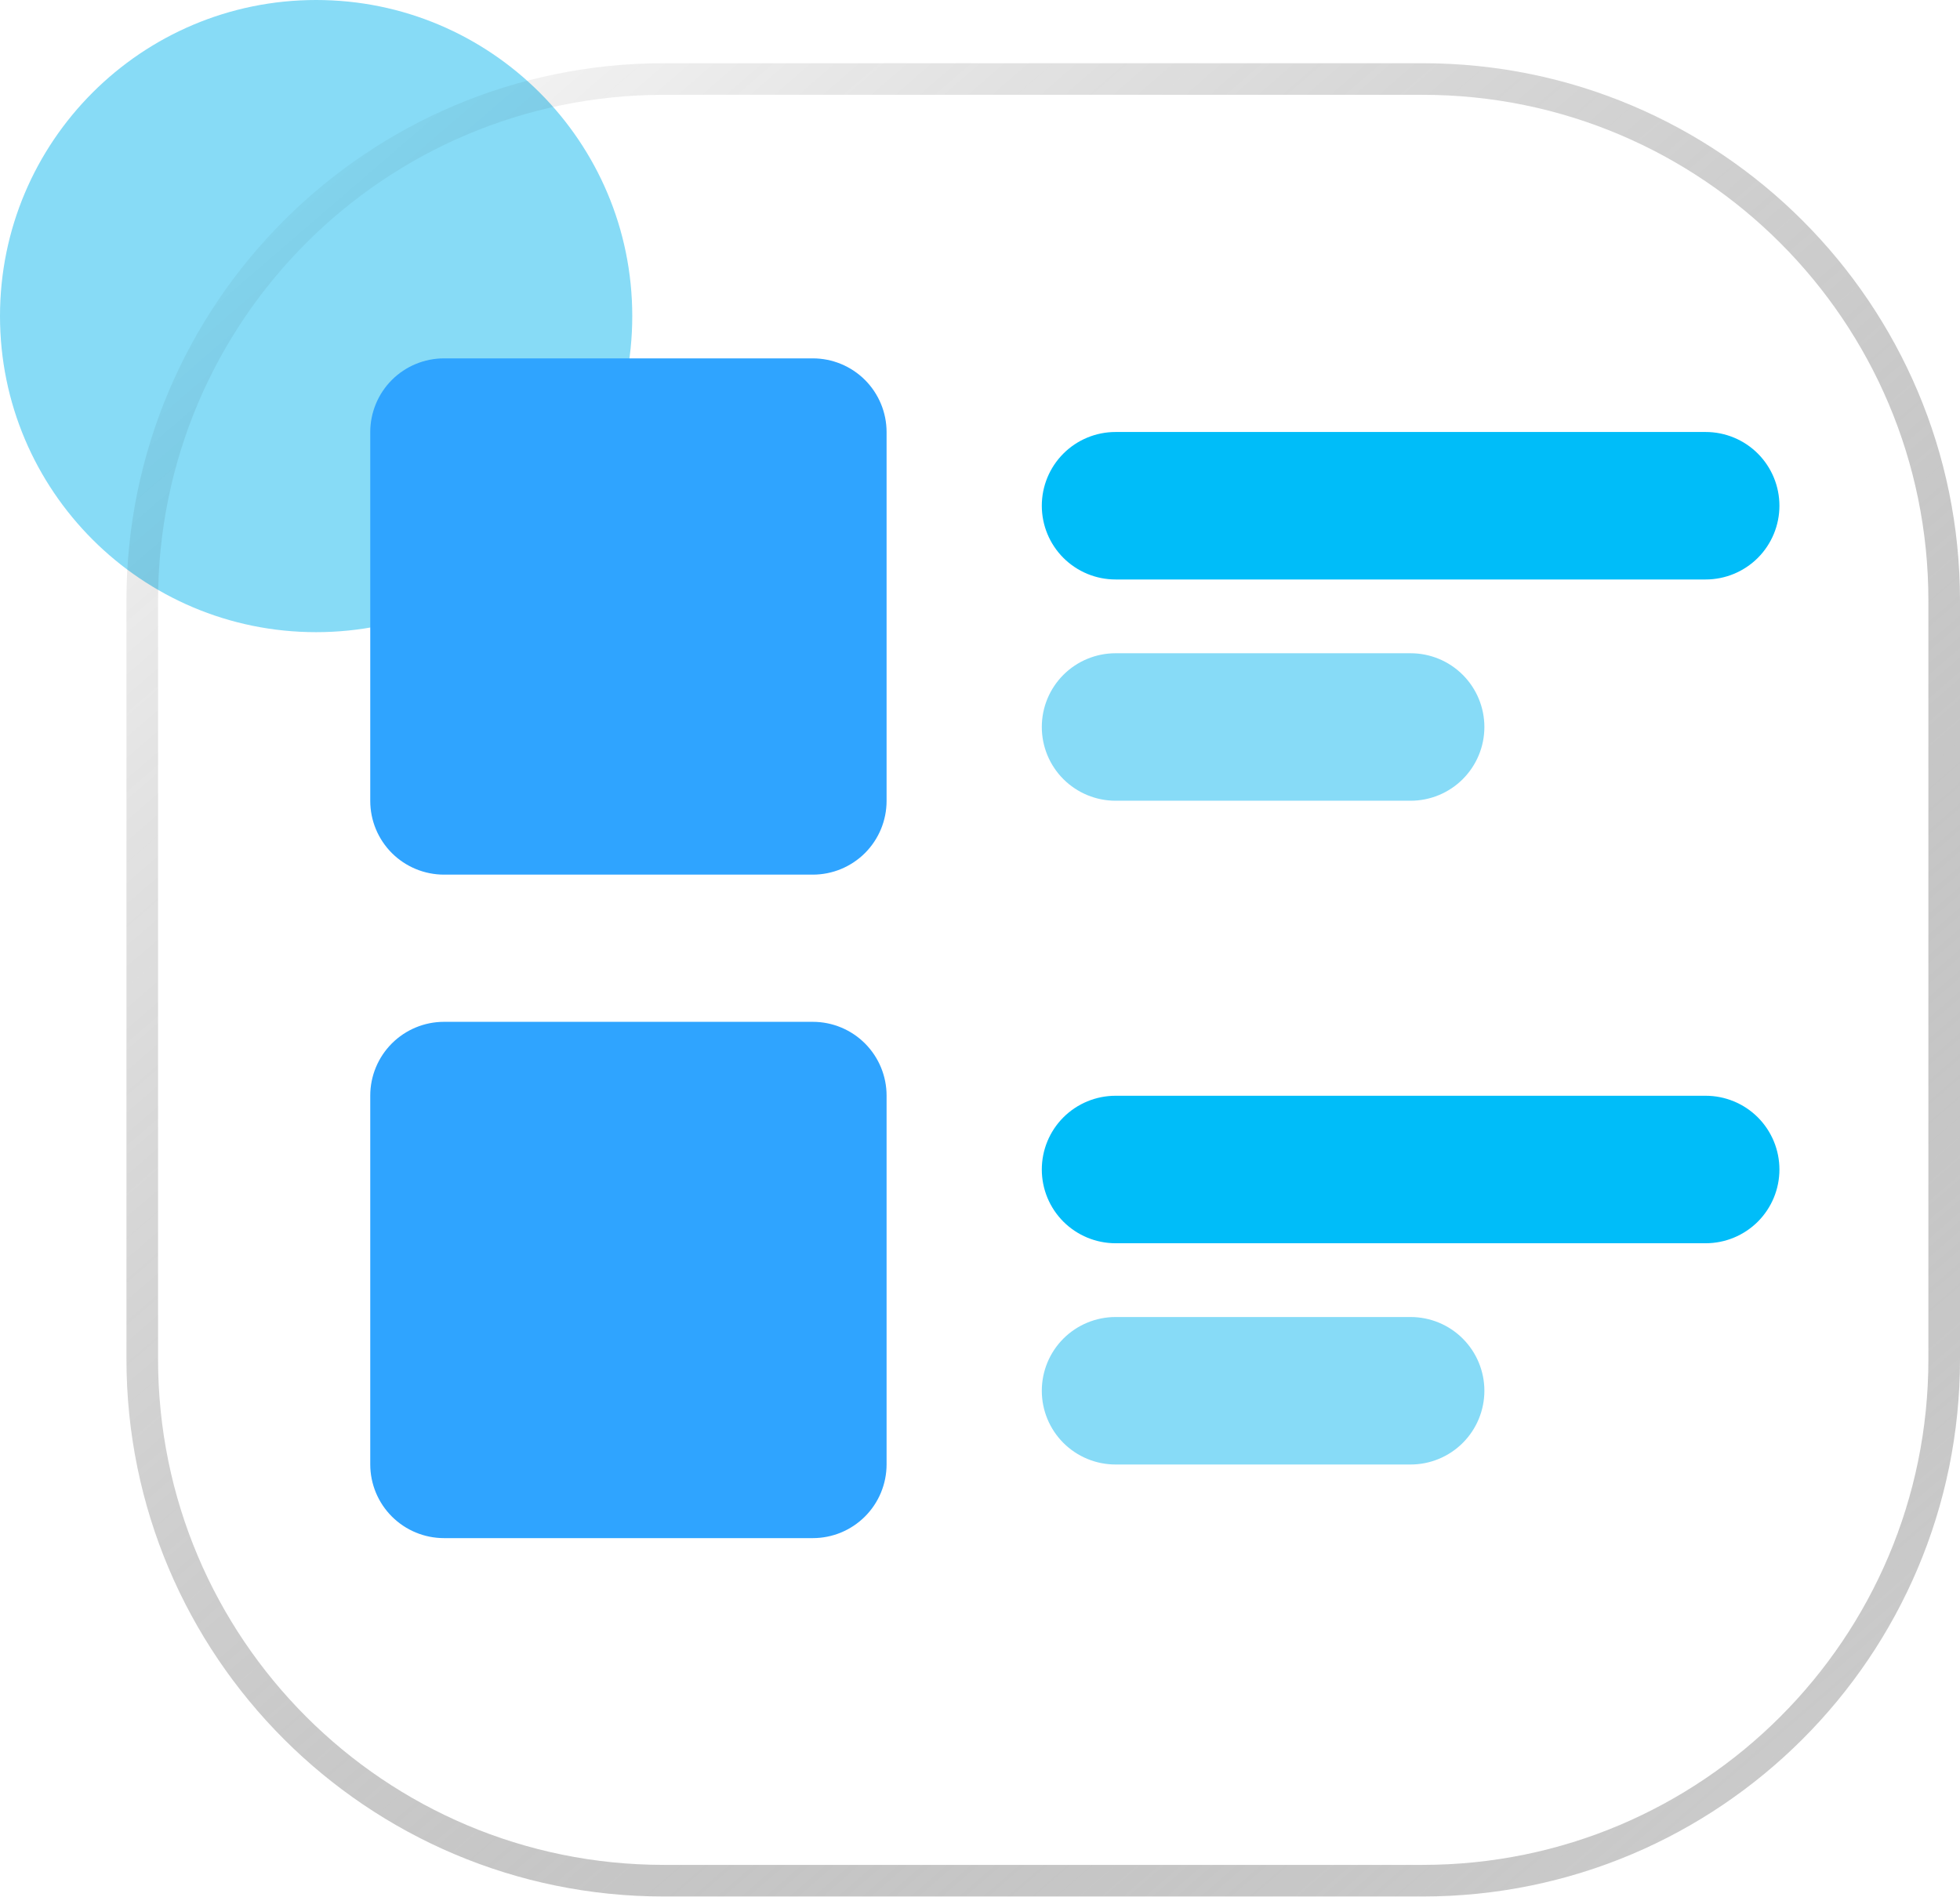
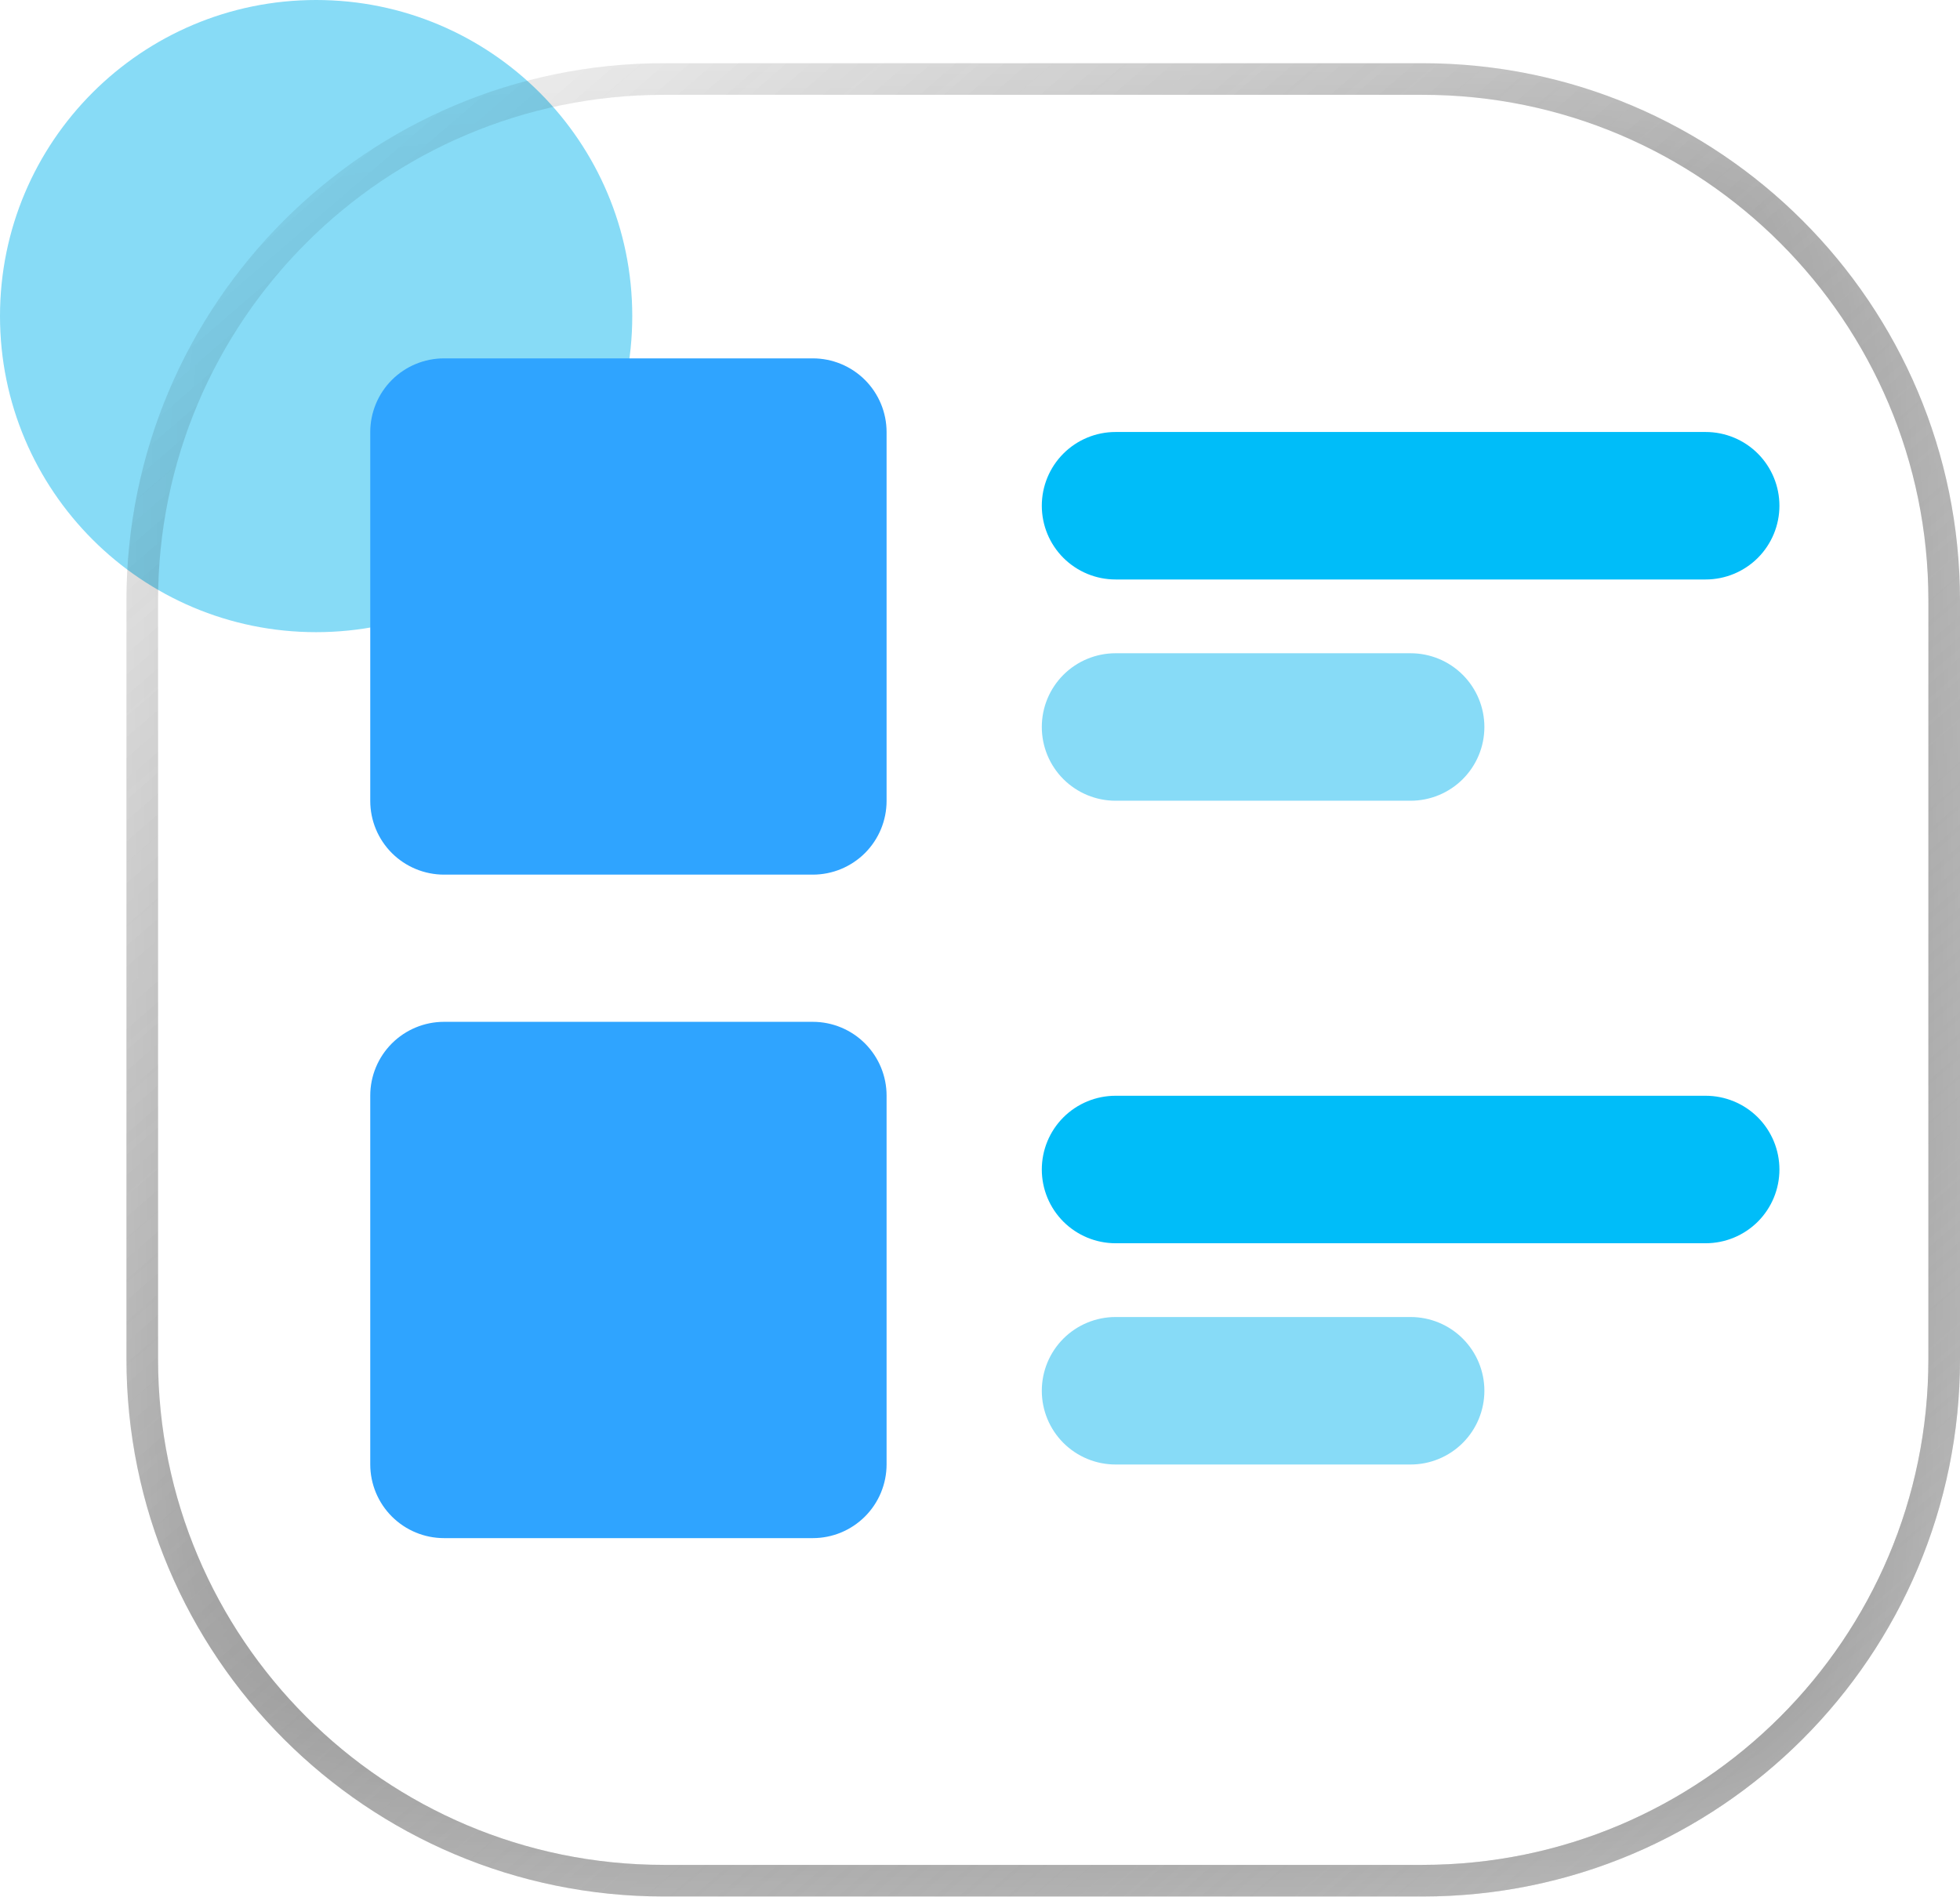
<svg xmlns="http://www.w3.org/2000/svg" width="62" height="60" viewBox="0 0 62 60" fill="none">
  <circle cx="10" cy="10" r="10" fill="#87DBF6" />
  <path d="M35.288 20.667C34.669 20.667 34.076 20.913 33.638 21.35C33.2 21.788 32.955 22.381 32.955 23C32.955 23.619 33.2 24.212 33.638 24.65C34.076 25.087 34.669 25.333 35.288 25.333H44.621C45.24 25.333 45.834 25.087 46.271 24.65C46.709 24.212 46.955 23.619 46.955 23C46.955 22.381 46.709 21.788 46.271 21.35C45.834 20.913 45.24 20.667 44.621 20.667H35.288Z" fill="#87DBF7" />
  <path d="M35.288 41.667C34.669 41.667 34.076 41.913 33.638 42.35C33.2 42.788 32.955 43.381 32.955 44C32.955 44.619 33.2 45.212 33.638 45.65C34.076 46.087 34.669 46.333 35.288 46.333H44.621C45.24 46.333 45.834 46.087 46.271 45.65C46.709 45.212 46.955 44.619 46.955 44C46.955 43.381 46.709 42.788 46.271 42.35C45.834 41.913 45.24 41.667 44.621 41.667H35.288Z" fill="#87DBF7" />
  <path d="M35.288 13.667C34.669 13.667 34.076 13.912 33.638 14.35C33.2 14.788 32.955 15.381 32.955 16C32.955 16.619 33.2 17.212 33.638 17.65C34.076 18.087 34.669 18.333 35.288 18.333H53.955C54.573 18.333 55.167 18.087 55.605 17.65C56.042 17.212 56.288 16.619 56.288 16C56.288 15.381 56.042 14.788 55.605 14.35C55.167 13.912 54.573 13.667 53.955 13.667H35.288Z" fill="#00BDF9" />
  <path d="M35.288 34.667C34.669 34.667 34.076 34.913 33.638 35.35C33.2 35.788 32.955 36.381 32.955 37C32.955 37.619 33.2 38.212 33.638 38.65C34.076 39.087 34.669 39.333 35.288 39.333H53.955C54.573 39.333 55.167 39.087 55.605 38.65C56.042 38.212 56.288 37.619 56.288 37C56.288 36.381 56.042 35.788 55.605 35.35C55.167 34.913 54.573 34.667 53.955 34.667H35.288Z" fill="#00BDF9" />
  <path d="M14.045 11.338C13.426 11.338 12.833 11.584 12.395 12.021C11.958 12.459 11.712 13.052 11.712 13.671V25.338C11.712 25.957 11.958 26.55 12.395 26.988C12.833 27.425 13.426 27.671 14.045 27.671H25.712C26.331 27.671 26.924 27.425 27.362 26.988C27.799 26.55 28.045 25.957 28.045 25.338V13.671C28.045 13.052 27.799 12.459 27.362 12.021C26.924 11.584 26.331 11.338 25.712 11.338H14.045Z" fill="#2FA4FF" />
  <path d="M14.045 32.328C13.426 32.328 12.833 32.574 12.395 33.012C11.958 33.45 11.712 34.043 11.712 34.662V46.328C11.712 46.947 11.958 47.541 12.395 47.978C12.833 48.416 13.426 48.662 14.045 48.662H25.712C26.331 48.662 26.924 48.416 27.362 47.978C27.799 47.541 28.045 46.947 28.045 46.328V34.662C28.045 34.043 27.799 33.45 27.362 33.012C26.924 32.574 26.331 32.328 25.712 32.328H14.045Z" fill="#2FA4FF" />
  <g filter="url(#filter0_b_8_61)">
    <rect x="4.5" y="2.5" width="57" height="57" rx="16.5" stroke="url(#paint0_linear_8_61)" stroke-opacity="0.9" />
  </g>
  <defs>
    <filter id="filter0_b_8_61" x="-16" y="-18" width="98" height="98" filterUnits="userSpaceOnUse" color-interpolation-filters="sRGB">
-       <feFlood flood-opacity="0" result="BackgroundImageFix" />
+       <feFlood floodOpacity="0" result="BackgroundImageFix" />
      <feGaussianBlur in="BackgroundImageFix" stdDeviation="10" />
      <feComposite in2="SourceAlpha" operator="in" result="effect1_backgroundBlur_8_61" />
      <feBlend mode="normal" in="SourceGraphic" in2="effect1_backgroundBlur_8_61" result="shape" />
    </filter>
    <linearGradient id="paint0_linear_8_61" x1="5" y1="3" x2="79.9" y2="89.8" gradientUnits="userSpaceOnUse">
      <stop stop-opacity="0" />
      <stop offset="1" stop-color="white" />
    </linearGradient>
  </defs>
</svg>
